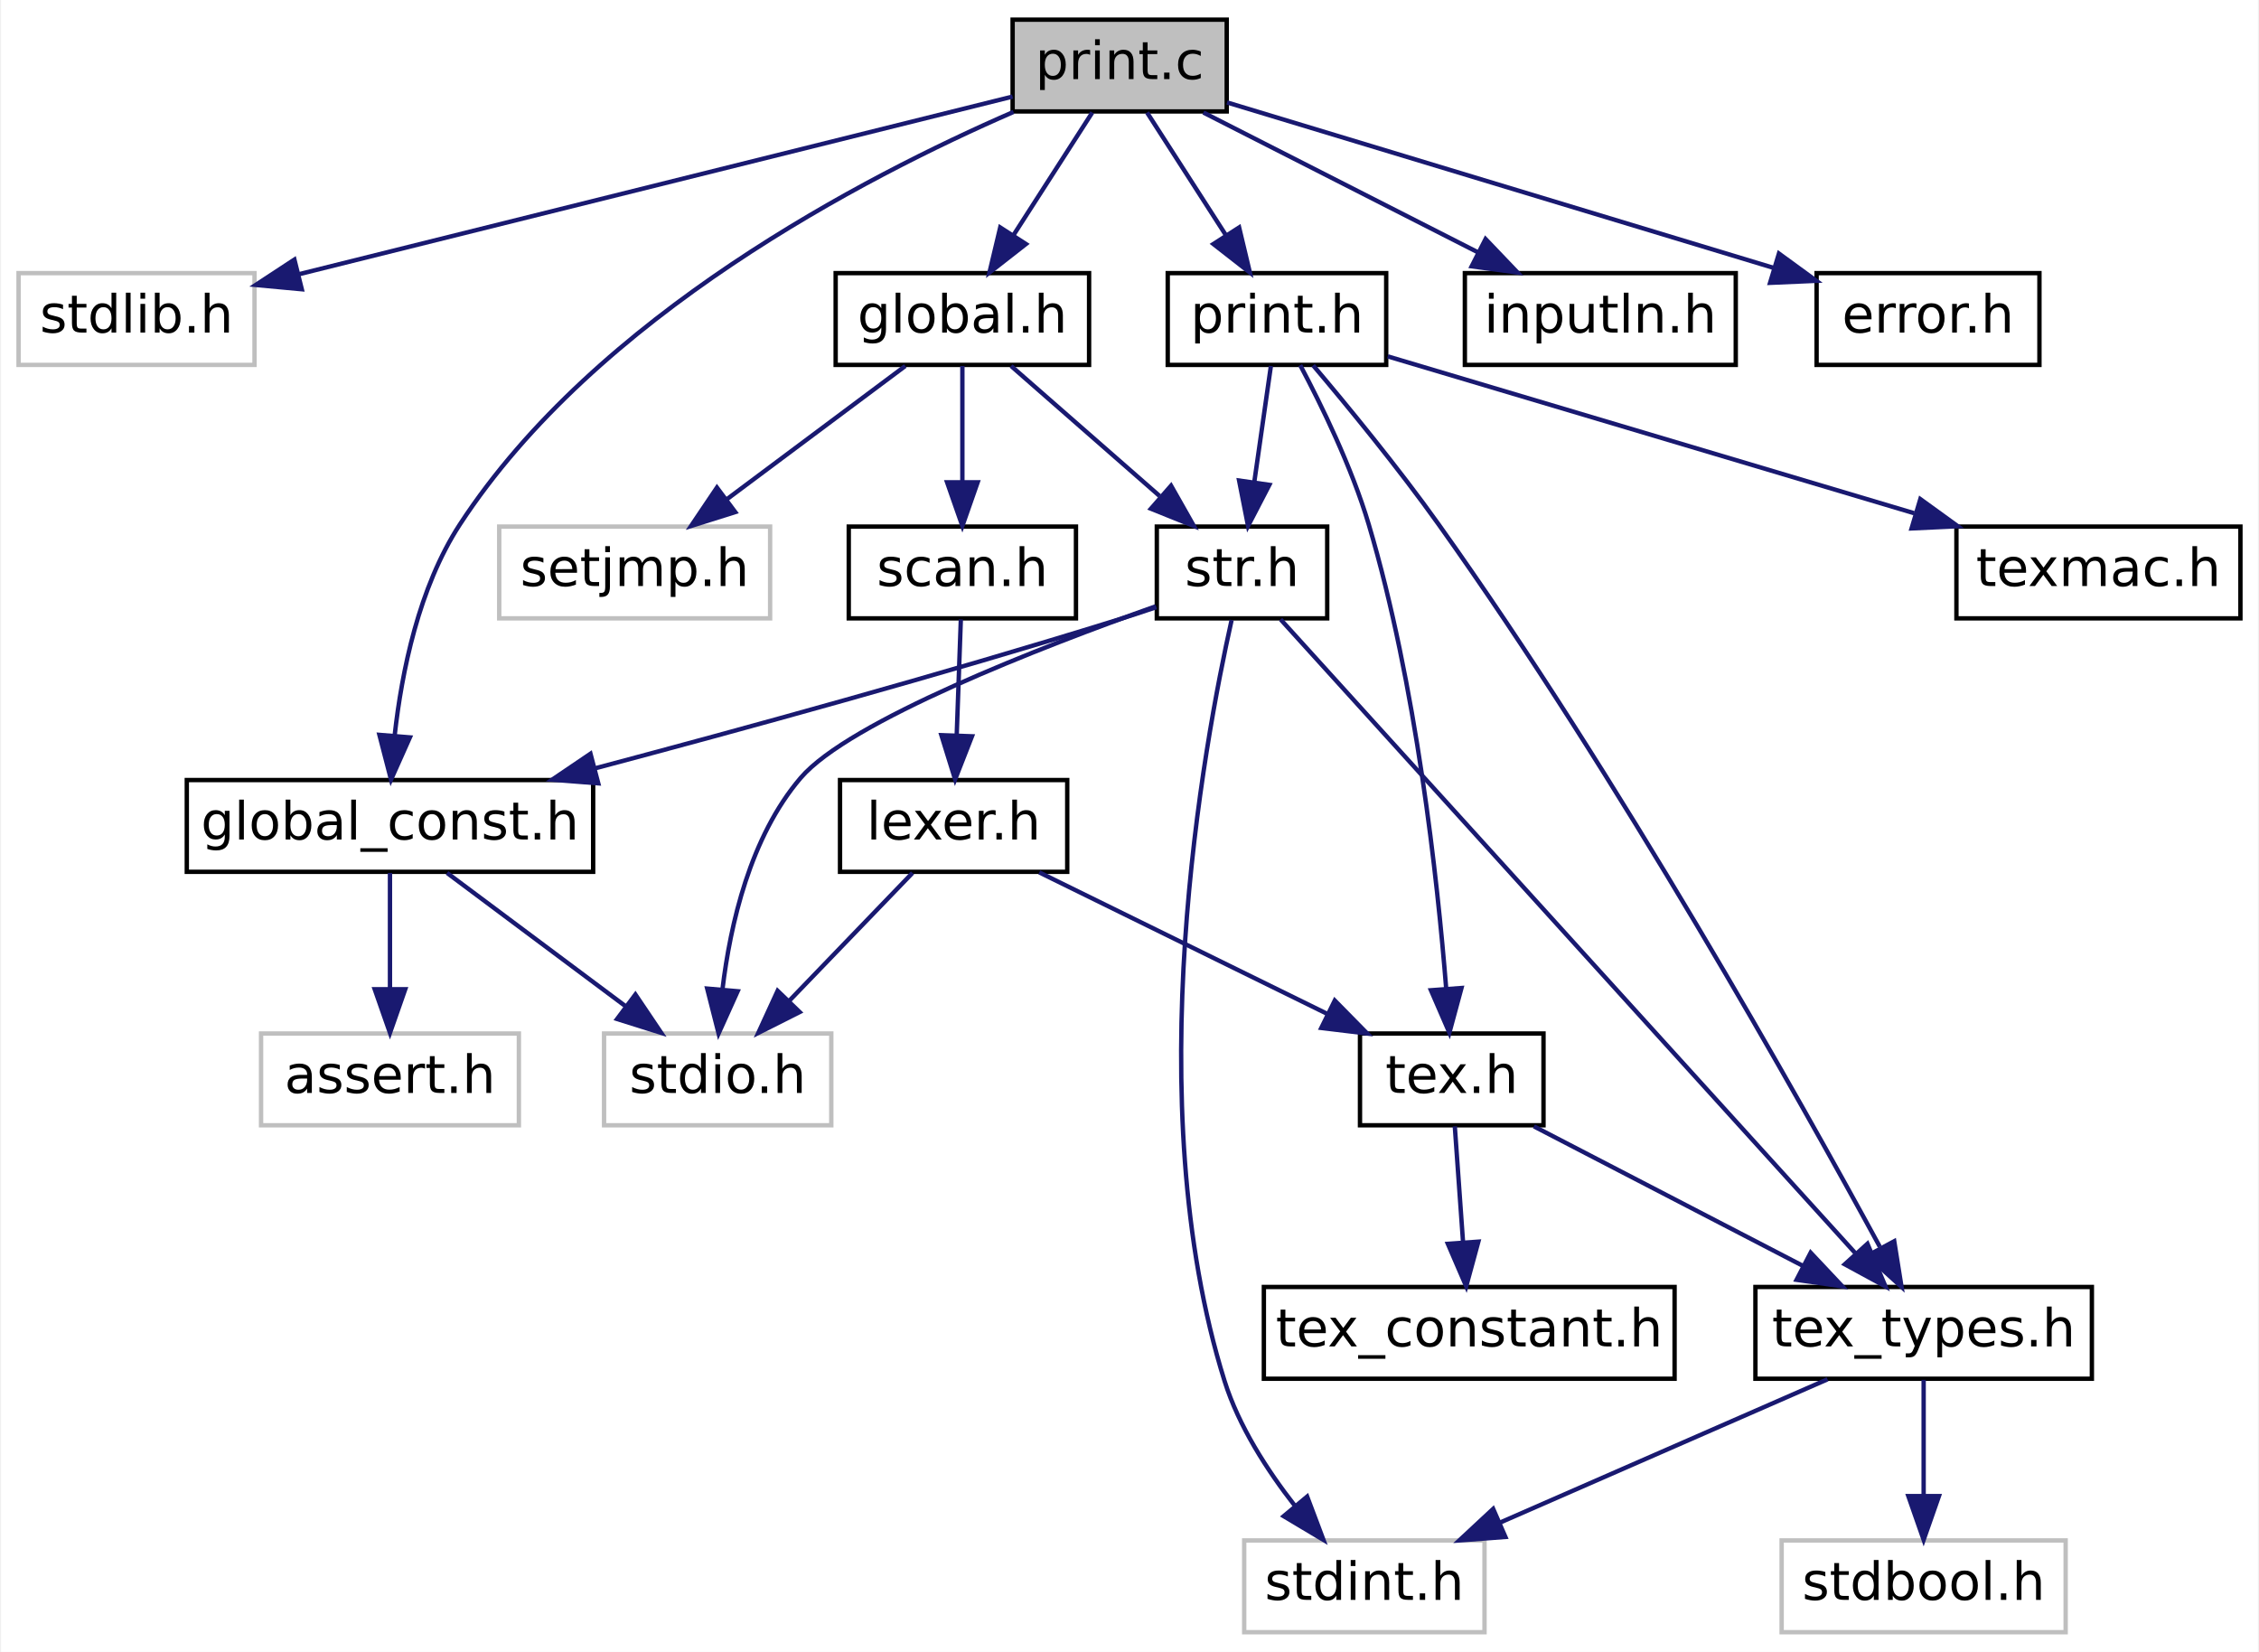
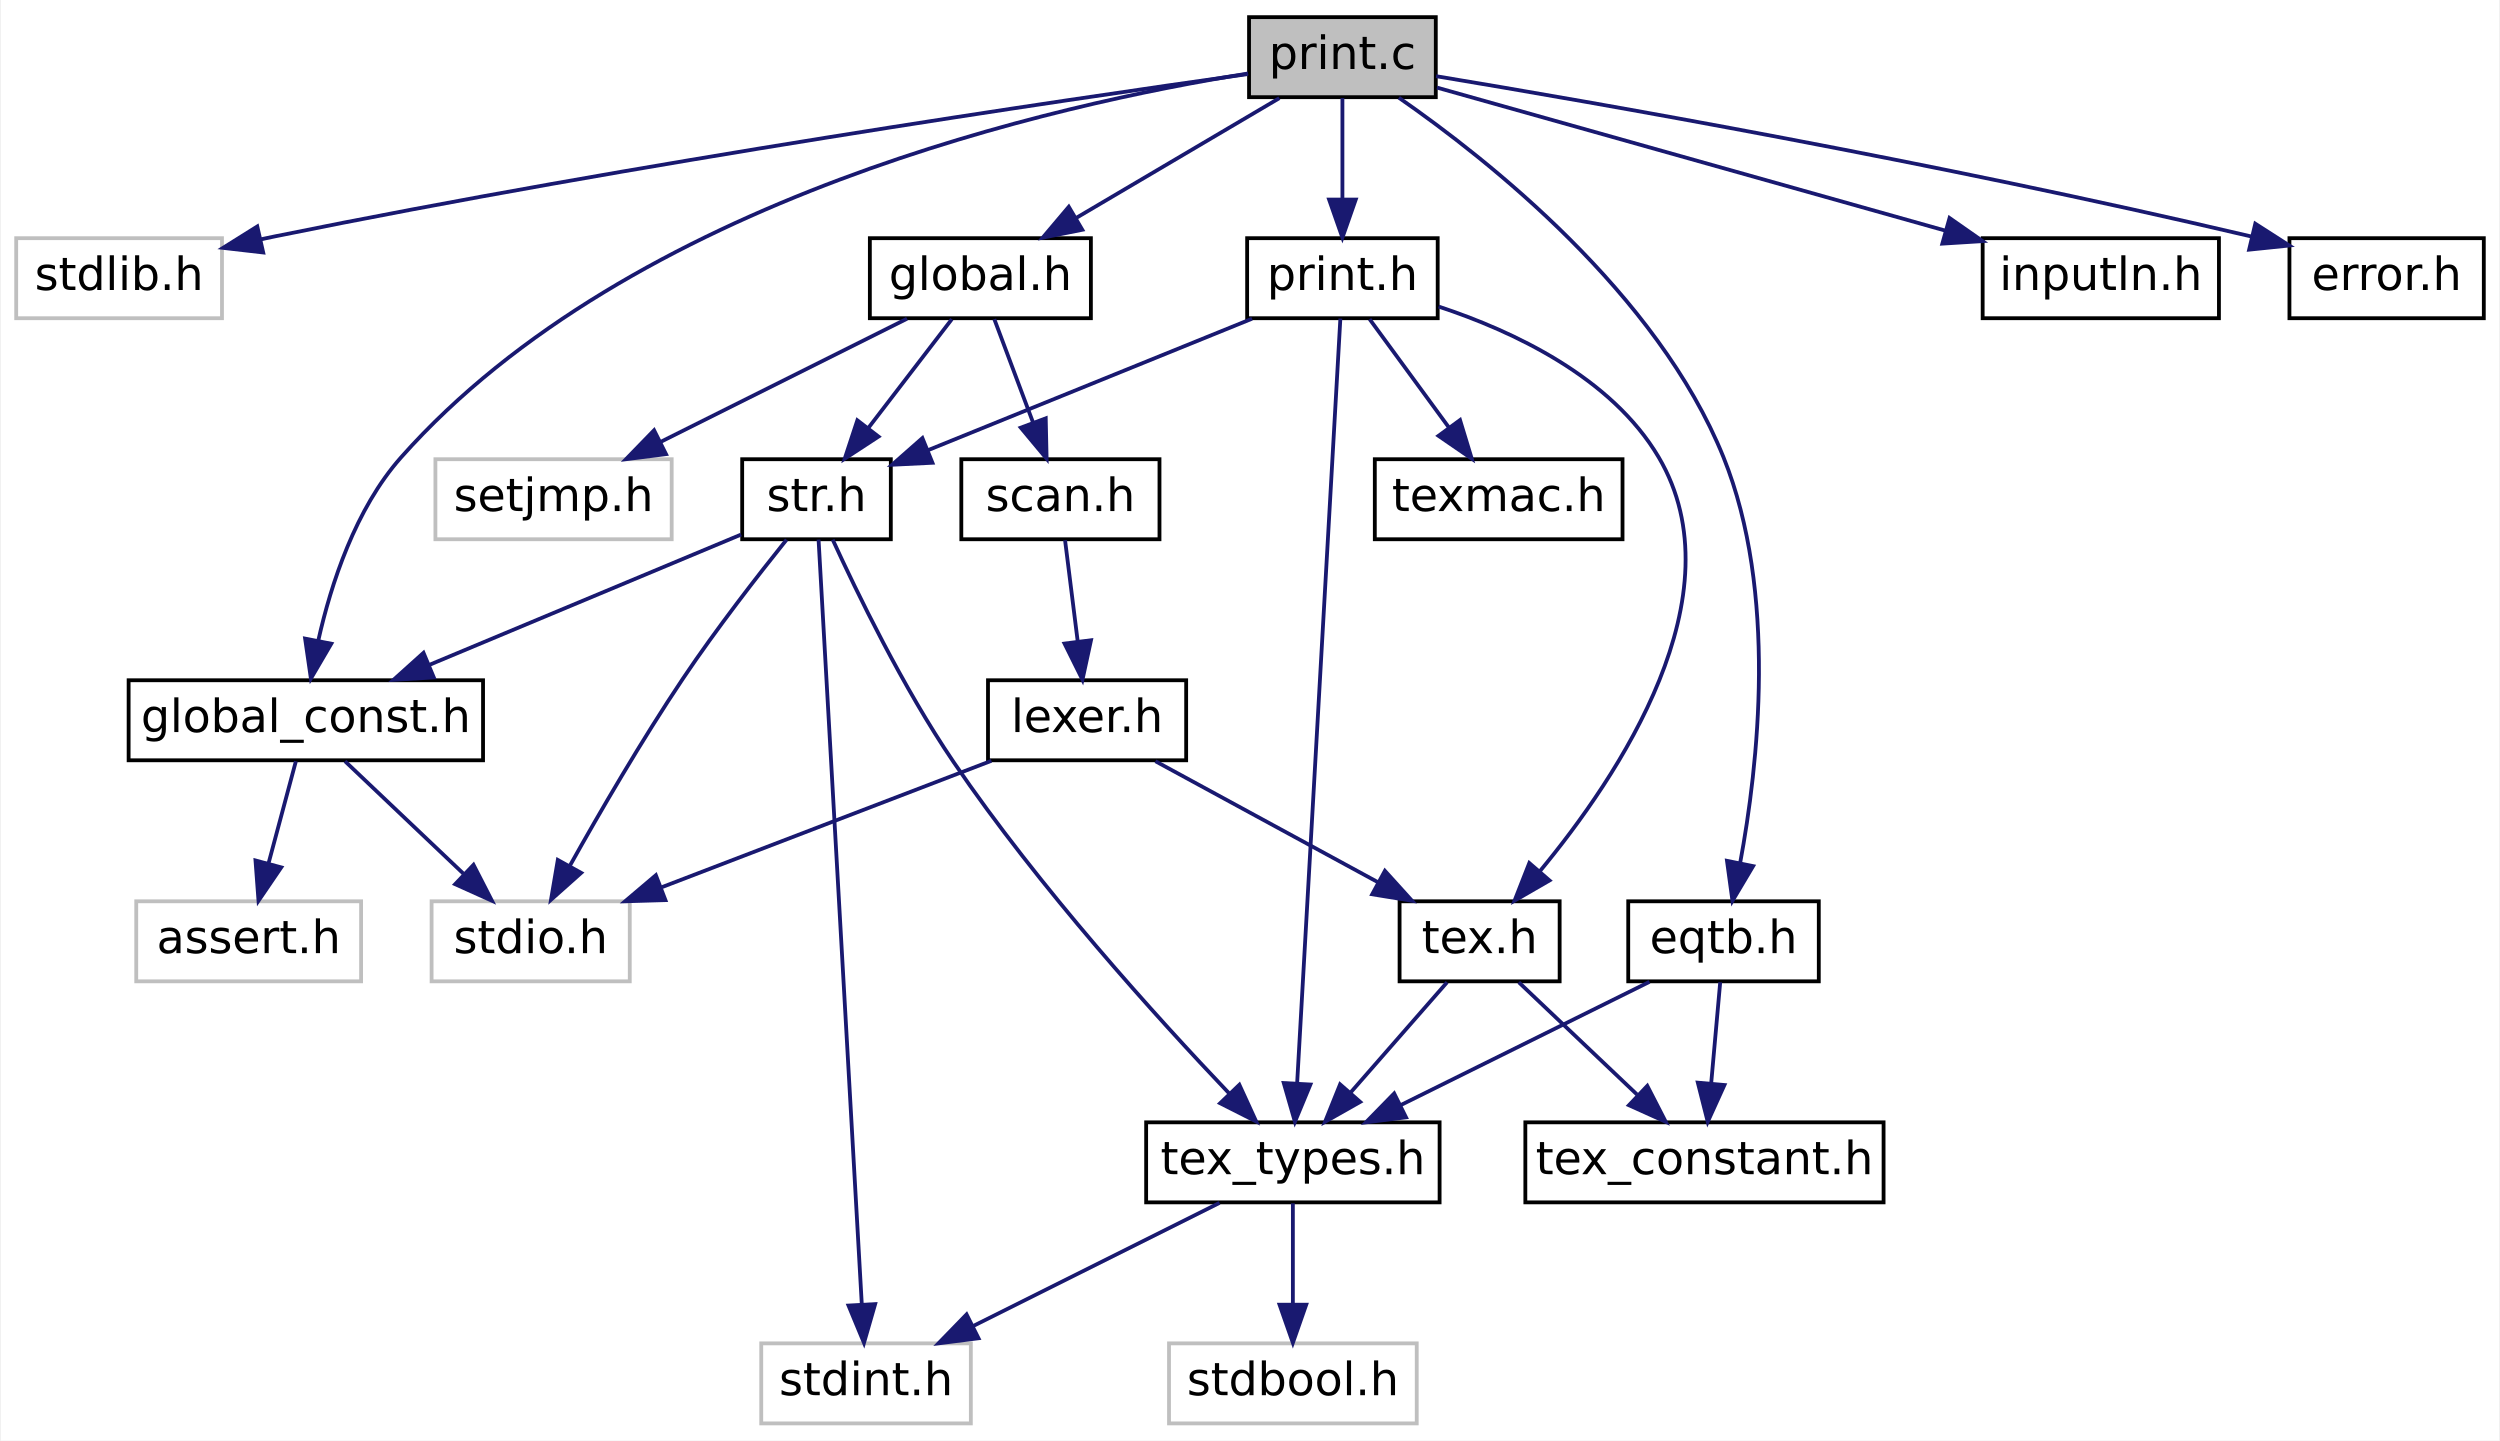
- <svg xmlns="http://www.w3.org/2000/svg" xmlns:xlink="http://www.w3.org/1999/xlink" width="517pt" height="378pt" viewBox="0.00 0.00 516.50 378.00">
+ <svg xmlns="http://www.w3.org/2000/svg" xmlns:xlink="http://www.w3.org/1999/xlink" width="656pt" height="378pt" viewBox="0.00 0.00 655.50 378.00">
  <g id="graph0" class="graph" transform="scale(1 1) rotate(0) translate(4 374)">
-     <polygon fill="white" stroke="transparent" points="-4,4 -4,-374 512.5,-374 512.5,4 -4,4" />
+     <polygon fill="white" stroke="transparent" points="-4,4 -4,-374 651.5,-374 651.5,4 -4,4" />
    <g id="node1" class="node">
      <g id="a_node1">
        <a xlink:title=" ">
-           <polygon fill="#bfbfbf" stroke="black" points="227.5,-348.5 227.5,-369.5 276.5,-369.5 276.5,-348.5 227.5,-348.5" />
-           <text text-anchor="middle" x="252" y="-355.9" font-family="DejaVuSans" font-size="12.00">print.c</text>
+           <polygon fill="#bfbfbf" stroke="black" points="323.5,-348.5 323.5,-369.5 372.5,-369.5 372.5,-348.5 323.5,-348.5" />
+           <text text-anchor="middle" x="348" y="-355.9" font-family="DejaVuSans" font-size="12.00">print.c</text>
        </a>
      </g>
    </g>
    <g id="node2" class="node">
      <g id="a_node2">
        <a xlink:title=" ">
          <polygon fill="white" stroke="#bfbfbf" points="0,-290.5 0,-311.5 54,-311.5 54,-290.5 0,-290.5" />
          <text text-anchor="middle" x="27" y="-297.9" font-family="DejaVuSans" font-size="12.00">stdlib.h</text>
        </a>
      </g>
    </g>
    <g id="edge1" class="edge">
-       <path fill="none" stroke="midnightblue" d="M227.49,-351.9C188.1,-342.1 110.45,-322.77 64.2,-311.26" />
-       <polygon fill="midnightblue" stroke="midnightblue" points="64.82,-307.81 54.27,-308.79 63.13,-314.6 64.82,-307.81" />
+       <path fill="none" stroke="midnightblue" d="M323.16,-354.57C274.16,-347.66 161.65,-331.08 68,-312 66.75,-311.74 65.48,-311.48 64.19,-311.2" />
+       <polygon fill="midnightblue" stroke="midnightblue" points="64.81,-307.75 54.28,-308.96 63.26,-314.58 64.81,-307.75" />
    </g>
    <g id="node3" class="node">
      <g id="a_node3">
        <a xlink:href="global__const_8h.html" target="_top" xlink:title=" ">
-           <polygon fill="white" stroke="black" points="38.5,-174.5 38.5,-195.5 131.5,-195.5 131.5,-174.5 38.5,-174.5" />
-           <text text-anchor="middle" x="85" y="-181.9" font-family="DejaVuSans" font-size="12.00">global_const.h</text>
+           <polygon fill="white" stroke="black" points="29.5,-174.5 29.5,-195.5 122.5,-195.5 122.5,-174.5 29.5,-174.5" />
+           <text text-anchor="middle" x="76" y="-181.9" font-family="DejaVuSans" font-size="12.00">global_const.h</text>
        </a>
      </g>
    </g>
    <g id="edge2" class="edge">
-       <path fill="none" stroke="midnightblue" d="M227.69,-348.38C193.56,-333.55 132.14,-301.72 101,-254 91.59,-239.57 87.69,-220.22 86.09,-205.85" />
-       <polygon fill="midnightblue" stroke="midnightblue" points="89.56,-205.26 85.24,-195.59 82.58,-205.84 89.56,-205.26" />
+       <path fill="none" stroke="midnightblue" d="M323.26,-354.72C273.6,-346.8 161.4,-322.01 101,-254 89.02,-240.51 82.62,-220.79 79.3,-206.06" />
+       <polygon fill="midnightblue" stroke="midnightblue" points="82.68,-205.09 77.33,-195.95 75.81,-206.43 82.68,-205.09" />
    </g>
    <g id="node6" class="node">
      <g id="a_node6">
        <a xlink:href="print_8h.html" target="_top" xlink:title=" ">
-           <polygon fill="white" stroke="black" points="263,-290.5 263,-311.5 313,-311.5 313,-290.5 263,-290.5" />
-           <text text-anchor="middle" x="288" y="-297.9" font-family="DejaVuSans" font-size="12.00">print.h</text>
+           <polygon fill="white" stroke="black" points="323,-290.5 323,-311.5 373,-311.5 373,-290.5 323,-290.5" />
+           <text text-anchor="middle" x="348" y="-297.9" font-family="DejaVuSans" font-size="12.00">print.h</text>
        </a>
      </g>
    </g>
    <g id="edge5" class="edge">
-       <path fill="none" stroke="midnightblue" d="M258.27,-348.25C263.23,-340.54 270.28,-329.56 276.28,-320.23" />
-       <polygon fill="midnightblue" stroke="midnightblue" points="279.34,-321.95 281.8,-311.64 273.45,-318.16 279.34,-321.95" />
+       <path fill="none" stroke="midnightblue" d="M348,-348.25C348,-340.94 348,-330.69 348,-321.7" />
+       <polygon fill="midnightblue" stroke="midnightblue" points="351.5,-321.64 348,-311.64 344.5,-321.64 351.5,-321.64" />
    </g>
    <g id="node14" class="node">
      <g id="a_node14">
        <a xlink:href="global_8h.html" target="_top" xlink:title=" ">
-           <polygon fill="white" stroke="black" points="187,-290.5 187,-311.5 245,-311.5 245,-290.5 187,-290.5" />
-           <text text-anchor="middle" x="216" y="-297.9" font-family="DejaVuSans" font-size="12.00">global.h</text>
+           <polygon fill="white" stroke="black" points="224,-290.5 224,-311.5 282,-311.5 282,-290.5 224,-290.5" />
+           <text text-anchor="middle" x="253" y="-297.9" font-family="DejaVuSans" font-size="12.00">global.h</text>
        </a>
      </g>
    </g>
    <g id="edge18" class="edge">
-       <path fill="none" stroke="midnightblue" d="M245.73,-348.25C240.77,-340.54 233.72,-329.56 227.72,-320.23" />
-       <polygon fill="midnightblue" stroke="midnightblue" points="230.55,-318.16 222.2,-311.64 224.66,-321.95 230.55,-318.16" />
+       <path fill="none" stroke="midnightblue" d="M331.45,-348.25C316.74,-339.57 295.01,-326.76 278.15,-316.82" />
+       <polygon fill="midnightblue" stroke="midnightblue" points="279.75,-313.71 269.36,-311.64 276.2,-319.74 279.75,-313.71" />
    </g>
    <g id="node18" class="node">
      <g id="a_node18">
        <a xlink:href="inputln_8h.html" target="_top" xlink:title=" ">
-           <polygon fill="white" stroke="black" points="331,-290.5 331,-311.5 393,-311.5 393,-290.5 331,-290.5" />
-           <text text-anchor="middle" x="362" y="-297.9" font-family="DejaVuSans" font-size="12.00">inputln.h</text>
+           <polygon fill="white" stroke="black" points="516,-290.5 516,-311.5 578,-311.5 578,-290.5 516,-290.5" />
+           <text text-anchor="middle" x="547" y="-297.9" font-family="DejaVuSans" font-size="12.00">inputln.h</text>
        </a>
      </g>
    </g>
    <g id="edge25" class="edge">
-       <path fill="none" stroke="midnightblue" d="M271.16,-348.25C288.51,-339.41 314.29,-326.29 333.96,-316.28" />
-       <polygon fill="midnightblue" stroke="midnightblue" points="335.74,-319.3 343.06,-311.64 332.56,-313.06 335.74,-319.3" />
+       <path fill="none" stroke="midnightblue" d="M372.8,-351.02C406.23,-341.61 466.16,-324.75 506.25,-313.47" />
+       <polygon fill="midnightblue" stroke="midnightblue" points="507.31,-316.8 515.99,-310.73 505.42,-310.07 507.31,-316.8" />
    </g>
    <g id="node19" class="node">
      <g id="a_node19">
        <a xlink:href="error_8h.html" target="_top" xlink:title=" ">
-           <polygon fill="white" stroke="black" points="411.5,-290.5 411.5,-311.5 462.5,-311.5 462.5,-290.5 411.5,-290.5" />
-           <text text-anchor="middle" x="437" y="-297.9" font-family="DejaVuSans" font-size="12.00">error.h</text>
+           <polygon fill="white" stroke="black" points="596.5,-290.5 596.5,-311.5 647.5,-311.5 647.5,-290.5 596.5,-290.5" />
+           <text text-anchor="middle" x="622" y="-297.9" font-family="DejaVuSans" font-size="12.00">error.h</text>
        </a>
      </g>
    </g>
    <g id="edge26" class="edge">
-       <path fill="none" stroke="midnightblue" d="M276.57,-350.56C308.64,-340.85 365,-323.79 401.66,-312.7" />
-       <polygon fill="midnightblue" stroke="midnightblue" points="402.88,-315.98 411.44,-309.74 400.85,-309.28 402.88,-315.98" />
+       <path fill="none" stroke="midnightblue" d="M372.58,-354.01C414.41,-347.05 502.29,-331.76 586.47,-311.95" />
+       <polygon fill="midnightblue" stroke="midnightblue" points="587.54,-315.3 596.45,-309.58 585.92,-308.49 587.54,-315.3" />
+     </g>
+     <g id="node20" class="node">
+       <g id="a_node20">
+         <a xlink:href="eqtb_8h.html" target="_top" xlink:title=" ">
+           <polygon fill="white" stroke="black" points="423,-116.5 423,-137.5 473,-137.5 473,-116.5 423,-116.5" />
+           <text text-anchor="middle" x="448" y="-123.9" font-family="DejaVuSans" font-size="12.00">eqtb.h</text>
+         </a>
+       </g>
+     </g>
+     <g id="edge27" class="edge">
+       <path fill="none" stroke="midnightblue" d="M362.81,-348.36C386.17,-332.15 430.69,-296.98 448,-254 462.24,-218.65 457.1,-173.06 452.36,-147.54" />
+       <polygon fill="midnightblue" stroke="midnightblue" points="455.77,-146.73 450.35,-137.62 448.91,-148.12 455.77,-146.73" />
    </g>
    <g id="node4" class="node">
      <g id="a_node4">
        <a xlink:title=" ">
-           <polygon fill="white" stroke="#bfbfbf" points="55.5,-116.5 55.5,-137.5 114.5,-137.5 114.5,-116.5 55.5,-116.5" />
-           <text text-anchor="middle" x="85" y="-123.9" font-family="DejaVuSans" font-size="12.00">assert.h</text>
+           <polygon fill="white" stroke="#bfbfbf" points="31.5,-116.5 31.5,-137.5 90.5,-137.5 90.5,-116.5 31.5,-116.5" />
+           <text text-anchor="middle" x="61" y="-123.9" font-family="DejaVuSans" font-size="12.00">assert.h</text>
        </a>
      </g>
    </g>
    <g id="edge3" class="edge">
-       <path fill="none" stroke="midnightblue" d="M85,-174.25C85,-166.94 85,-156.69 85,-147.7" />
-       <polygon fill="midnightblue" stroke="midnightblue" points="88.5,-147.64 85,-137.64 81.5,-147.64 88.5,-147.64" />
+       <path fill="none" stroke="midnightblue" d="M73.39,-174.25C71.41,-166.86 68.63,-156.47 66.2,-147.41" />
+       <polygon fill="midnightblue" stroke="midnightblue" points="69.55,-146.4 63.58,-137.64 62.79,-148.21 69.55,-146.4" />
    </g>
    <g id="node5" class="node">
      <g id="a_node5">
        <a xlink:title=" ">
-           <polygon fill="white" stroke="#bfbfbf" points="134,-116.5 134,-137.5 186,-137.5 186,-116.5 134,-116.5" />
-           <text text-anchor="middle" x="160" y="-123.9" font-family="DejaVuSans" font-size="12.00">stdio.h</text>
+           <polygon fill="white" stroke="#bfbfbf" points="109,-116.5 109,-137.5 161,-137.5 161,-116.5 109,-116.5" />
+           <text text-anchor="middle" x="135" y="-123.9" font-family="DejaVuSans" font-size="12.00">stdio.h</text>
        </a>
      </g>
    </g>
    <g id="edge4" class="edge">
-       <path fill="none" stroke="midnightblue" d="M98.06,-174.25C109.36,-165.81 125.88,-153.47 139.03,-143.66" />
-       <polygon fill="midnightblue" stroke="midnightblue" points="141.17,-146.43 147.09,-137.64 136.98,-140.82 141.17,-146.43" />
+       <path fill="none" stroke="midnightblue" d="M86.28,-174.25C94.82,-166.14 107.18,-154.41 117.31,-144.79" />
+       <polygon fill="midnightblue" stroke="midnightblue" points="120,-147.07 124.84,-137.64 115.18,-141.99 120,-147.07" />
    </g>
    <g id="node7" class="node">
      <g id="a_node7">
        <a xlink:href="tex__types_8h.html" target="_top" xlink:title=" ">
-           <polygon fill="white" stroke="black" points="397.5,-58.5 397.5,-79.5 474.5,-79.5 474.5,-58.5 397.5,-58.5" />
-           <text text-anchor="middle" x="436" y="-65.9" font-family="DejaVuSans" font-size="12.00">tex_types.h</text>
+           <polygon fill="white" stroke="black" points="296.5,-58.5 296.5,-79.5 373.5,-79.5 373.5,-58.5 296.5,-58.5" />
+           <text text-anchor="middle" x="335" y="-65.9" font-family="DejaVuSans" font-size="12.00">tex_types.h</text>
        </a>
      </g>
    </g>
    <g id="edge6" class="edge">
-       <path fill="none" stroke="midnightblue" d="M296.28,-290.39C304.01,-281.25 315.72,-267.02 325,-254 366.23,-196.2 407.5,-122.65 425.97,-88.71" />
-       <polygon fill="midnightblue" stroke="midnightblue" points="429.27,-89.97 430.94,-79.51 423.11,-86.64 429.27,-89.97" />
+       <path fill="none" stroke="midnightblue" d="M347.46,-290.41C345.5,-255.85 338.8,-137.24 336.12,-89.82" />
+       <polygon fill="midnightblue" stroke="midnightblue" points="339.6,-89.42 335.54,-79.63 332.61,-89.81 339.6,-89.42" />
    </g>
    <g id="node10" class="node">
      <g id="a_node10">
        <a xlink:href="tex_8h.html" target="_top" xlink:title=" ">
-           <polygon fill="white" stroke="black" points="307,-116.5 307,-137.5 349,-137.5 349,-116.5 307,-116.5" />
-           <text text-anchor="middle" x="328" y="-123.9" font-family="DejaVuSans" font-size="12.00">tex.h</text>
+           <polygon fill="white" stroke="black" points="363,-116.5 363,-137.5 405,-137.5 405,-116.5 363,-116.5" />
+           <text text-anchor="middle" x="384" y="-123.9" font-family="DejaVuSans" font-size="12.00">tex.h</text>
        </a>
      </g>
    </g>
    <g id="edge9" class="edge">
-       <path fill="none" stroke="midnightblue" d="M293.32,-290.44C298.15,-281.34 305.1,-267.13 309,-254 319.88,-217.41 324.72,-172.89 326.73,-147.76" />
-       <polygon fill="midnightblue" stroke="midnightblue" points="330.23,-147.91 327.46,-137.68 323.24,-147.4 330.23,-147.91" />
+       <path fill="none" stroke="midnightblue" d="M373.24,-293.56C392.82,-287.1 418.62,-275.01 431,-254 452.29,-217.85 420.54,-170.37 399.72,-145.28" />
+       <polygon fill="midnightblue" stroke="midnightblue" points="402.34,-142.97 393.17,-137.67 397.04,-147.54 402.34,-142.97" />
    </g>
    <g id="node12" class="node">
      <g id="a_node12">
        <a xlink:href="texmac_8h.html" target="_top" xlink:title=" ">
-           <polygon fill="white" stroke="black" points="443.5,-232.5 443.5,-253.5 508.5,-253.5 508.5,-232.5 443.5,-232.5" />
-           <text text-anchor="middle" x="476" y="-239.9" font-family="DejaVuSans" font-size="12.00">texmac.h</text>
+           <polygon fill="white" stroke="black" points="356.5,-232.5 356.5,-253.5 421.5,-253.5 421.5,-232.5 356.5,-232.5" />
+           <text text-anchor="middle" x="389" y="-239.9" font-family="DejaVuSans" font-size="12.00">texmac.h</text>
        </a>
      </g>
    </g>
    <g id="edge12" class="edge">
-       <path fill="none" stroke="midnightblue" d="M313.35,-292.45C344.23,-283.25 396.82,-267.58 433.83,-256.56" />
-       <polygon fill="midnightblue" stroke="midnightblue" points="435.24,-259.79 443.82,-253.58 433.24,-253.08 435.24,-259.79" />
+       <path fill="none" stroke="midnightblue" d="M355.14,-290.25C360.84,-282.46 368.99,-271.33 375.86,-261.94" />
+       <polygon fill="midnightblue" stroke="midnightblue" points="378.86,-263.78 381.94,-253.64 373.21,-259.64 378.86,-263.78" />
    </g>
    <g id="node13" class="node">
      <g id="a_node13">
        <a xlink:href="str_8h.html" target="_top" xlink:title=" ">
-           <polygon fill="white" stroke="black" points="260.5,-232.5 260.5,-253.5 299.5,-253.5 299.5,-232.5 260.5,-232.5" />
-           <text text-anchor="middle" x="280" y="-239.9" font-family="DejaVuSans" font-size="12.00">str.h</text>
+           <polygon fill="white" stroke="black" points="190.5,-232.5 190.5,-253.5 229.5,-253.5 229.5,-232.5 190.5,-232.5" />
+           <text text-anchor="middle" x="210" y="-239.9" font-family="DejaVuSans" font-size="12.00">str.h</text>
        </a>
      </g>
    </g>
    <g id="edge13" class="edge">
-       <path fill="none" stroke="midnightblue" d="M286.61,-290.25C285.56,-282.94 284.1,-272.69 282.81,-263.7" />
-       <polygon fill="midnightblue" stroke="midnightblue" points="286.26,-263.05 281.38,-253.64 279.33,-264.04 286.26,-263.05" />
+       <path fill="none" stroke="midnightblue" d="M324.28,-290.37C300.74,-280.82 264.61,-266.16 239.3,-255.89" />
+       <polygon fill="midnightblue" stroke="midnightblue" points="240.42,-252.57 229.84,-252.05 237.79,-259.05 240.42,-252.57" />
    </g>
    <g id="node8" class="node">
      <g id="a_node8">
        <a xlink:title=" ">
-           <polygon fill="white" stroke="#bfbfbf" points="403.5,-0.5 403.5,-21.5 468.5,-21.5 468.5,-0.5 403.5,-0.5" />
-           <text text-anchor="middle" x="436" y="-7.9" font-family="DejaVuSans" font-size="12.00">stdbool.h</text>
+           <polygon fill="white" stroke="#bfbfbf" points="302.5,-0.5 302.5,-21.5 367.5,-21.5 367.5,-0.5 302.5,-0.5" />
+           <text text-anchor="middle" x="335" y="-7.9" font-family="DejaVuSans" font-size="12.00">stdbool.h</text>
        </a>
      </g>
    </g>
    <g id="edge7" class="edge">
-       <path fill="none" stroke="midnightblue" d="M436,-58.25C436,-50.94 436,-40.69 436,-31.7" />
-       <polygon fill="midnightblue" stroke="midnightblue" points="439.5,-31.64 436,-21.64 432.5,-31.64 439.5,-31.64" />
+       <path fill="none" stroke="midnightblue" d="M335,-58.25C335,-50.94 335,-40.69 335,-31.7" />
+       <polygon fill="midnightblue" stroke="midnightblue" points="338.5,-31.64 335,-21.64 331.5,-31.64 338.5,-31.64" />
    </g>
    <g id="node9" class="node">
      <g id="a_node9">
        <a xlink:title=" ">
-           <polygon fill="white" stroke="#bfbfbf" points="280.5,-0.5 280.5,-21.5 335.5,-21.5 335.5,-0.5 280.5,-0.5" />
-           <text text-anchor="middle" x="308" y="-7.9" font-family="DejaVuSans" font-size="12.00">stdint.h</text>
+           <polygon fill="white" stroke="#bfbfbf" points="195.5,-0.5 195.5,-21.5 250.5,-21.5 250.5,-0.5 195.5,-0.5" />
+           <text text-anchor="middle" x="223" y="-7.9" font-family="DejaVuSans" font-size="12.00">stdint.h</text>
        </a>
      </g>
    </g>
    <g id="edge8" class="edge">
-       <path fill="none" stroke="midnightblue" d="M414,-58.37C393.36,-49.34 362.28,-35.75 339.11,-25.61" />
-       <polygon fill="midnightblue" stroke="midnightblue" points="340.28,-22.3 329.72,-21.5 337.48,-28.72 340.28,-22.3" />
+       <path fill="none" stroke="midnightblue" d="M315.75,-58.37C297.93,-49.46 271.23,-36.11 251.04,-26.02" />
+       <polygon fill="midnightblue" stroke="midnightblue" points="252.51,-22.84 242,-21.5 249.38,-29.1 252.51,-22.84" />
    </g>
    <g id="edge10" class="edge">
-       <path fill="none" stroke="midnightblue" d="M346.81,-116.25C363.85,-107.41 389.16,-94.29 408.47,-84.28" />
-       <polygon fill="midnightblue" stroke="midnightblue" points="410.14,-87.35 417.4,-79.64 406.91,-81.14 410.14,-87.35" />
+       <path fill="none" stroke="midnightblue" d="M375.46,-116.25C368.51,-108.3 358.51,-96.87 350.19,-87.37" />
+       <polygon fill="midnightblue" stroke="midnightblue" points="352.66,-84.86 343.44,-79.64 347.39,-89.47 352.66,-84.86" />
    </g>
    <g id="node11" class="node">
      <g id="a_node11">
        <a xlink:href="tex__constant_8h.html" target="_top" xlink:title=" ">
-           <polygon fill="white" stroke="black" points="285,-58.5 285,-79.5 379,-79.5 379,-58.5 285,-58.5" />
-           <text text-anchor="middle" x="332" y="-65.9" font-family="DejaVuSans" font-size="12.00">tex_constant.h</text>
+           <polygon fill="white" stroke="black" points="396,-58.5 396,-79.5 490,-79.5 490,-58.5 396,-58.5" />
+           <text text-anchor="middle" x="443" y="-65.9" font-family="DejaVuSans" font-size="12.00">tex_constant.h</text>
        </a>
      </g>
    </g>
    <g id="edge11" class="edge">
-       <path fill="none" stroke="midnightblue" d="M328.7,-116.25C329.22,-108.94 329.95,-98.69 330.59,-89.7" />
-       <polygon fill="midnightblue" stroke="midnightblue" points="334.09,-89.87 331.31,-79.64 327.11,-89.37 334.09,-89.87" />
+       <path fill="none" stroke="midnightblue" d="M394.28,-116.25C402.82,-108.14 415.18,-96.41 425.31,-86.79" />
+       <polygon fill="midnightblue" stroke="midnightblue" points="428,-89.07 432.84,-79.64 423.18,-83.99 428,-89.07" />
    </g>
    <g id="edge16" class="edge">
-       <path fill="none" stroke="midnightblue" d="M260.4,-235.06C257.27,-234 254.05,-232.95 251,-232 211.14,-219.62 165.41,-207.07 132.05,-198.21" />
-       <polygon fill="midnightblue" stroke="midnightblue" points="132.67,-194.75 122.11,-195.58 130.89,-201.52 132.67,-194.75" />
+       <path fill="none" stroke="midnightblue" d="M190.23,-233.74C168.67,-224.73 133.83,-210.17 108.29,-199.49" />
+       <polygon fill="midnightblue" stroke="midnightblue" points="109.58,-196.24 99,-195.61 106.88,-202.7 109.58,-196.24" />
    </g>
    <g id="edge14" class="edge">
-       <path fill="none" stroke="midnightblue" d="M260.25,-235.26C234.13,-225.99 190.09,-208.95 179,-196 167.44,-182.49 162.88,-162.47 161.1,-147.64" />
-       <polygon fill="midnightblue" stroke="midnightblue" points="164.57,-147.17 160.21,-137.51 157.6,-147.78 164.57,-147.17" />
+       <path fill="none" stroke="midnightblue" d="M202.14,-232.38C194.81,-223.24 183.72,-209 175,-196 164.19,-179.89 153.1,-160.8 145.35,-146.95" />
+       <polygon fill="midnightblue" stroke="midnightblue" points="148.25,-144.96 140.34,-137.91 142.12,-148.35 148.25,-144.96" />
    </g>
    <g id="edge17" class="edge">
-       <path fill="none" stroke="midnightblue" d="M288.83,-232.26C314.25,-204.23 387.83,-123.11 420.29,-87.32" />
-       <polygon fill="midnightblue" stroke="midnightblue" points="423.14,-89.39 427.26,-79.63 417.95,-84.69 423.14,-89.39" />
+       <path fill="none" stroke="midnightblue" d="M214.26,-232.38C220.45,-218.86 232.63,-193.66 246,-174 268.32,-141.19 299.39,-106.93 318.3,-87.07" />
+       <polygon fill="midnightblue" stroke="midnightblue" points="320.96,-89.36 325.37,-79.73 315.91,-84.51 320.96,-89.36" />
    </g>
    <g id="edge15" class="edge">
-       <path fill="none" stroke="midnightblue" d="M277.62,-232.11C271.33,-204.04 256.02,-121.72 276,-58 279.25,-47.64 285.75,-37.57 292.05,-29.5" />
-       <polygon fill="midnightblue" stroke="midnightblue" points="294.91,-31.54 298.64,-21.62 289.54,-27.05 294.91,-31.54" />
+       <path fill="none" stroke="midnightblue" d="M210.54,-232.41C212.5,-197.85 219.2,-79.24 221.88,-31.82" />
+       <polygon fill="midnightblue" stroke="midnightblue" points="225.39,-31.81 222.46,-21.63 218.4,-31.42 225.39,-31.81" />
    </g>
    <g id="edge20" class="edge">
-       <path fill="none" stroke="midnightblue" d="M227.15,-290.25C236.51,-282.05 250.09,-270.17 261.13,-260.51" />
-       <polygon fill="midnightblue" stroke="midnightblue" points="263.76,-262.86 268.98,-253.64 259.15,-257.59 263.76,-262.86" />
+       <path fill="none" stroke="midnightblue" d="M245.51,-290.25C239.47,-282.38 230.81,-271.1 223.56,-261.65" />
+       <polygon fill="midnightblue" stroke="midnightblue" points="226.27,-259.44 217.4,-253.64 220.72,-263.71 226.27,-259.44" />
    </g>
    <g id="node15" class="node">
      <g id="a_node15">
        <a xlink:title=" ">
          <polygon fill="white" stroke="#bfbfbf" points="110,-232.5 110,-253.5 172,-253.5 172,-232.5 110,-232.5" />
          <text text-anchor="middle" x="141" y="-239.9" font-family="DejaVuSans" font-size="12.00">setjmp.h</text>
        </a>
      </g>
    </g>
    <g id="edge19" class="edge">
-       <path fill="none" stroke="midnightblue" d="M202.94,-290.25C191.64,-281.81 175.12,-269.47 161.97,-259.66" />
-       <polygon fill="midnightblue" stroke="midnightblue" points="164.02,-256.82 153.91,-253.64 159.83,-262.43 164.02,-256.82" />
+       <path fill="none" stroke="midnightblue" d="M233.75,-290.37C215.93,-281.46 189.23,-268.11 169.04,-258.02" />
+       <polygon fill="midnightblue" stroke="midnightblue" points="170.51,-254.84 160,-253.5 167.38,-261.1 170.51,-254.84" />
    </g>
    <g id="node16" class="node">
      <g id="a_node16">
        <a xlink:href="scan_8h.html" target="_top" xlink:title=" ">
-           <polygon fill="white" stroke="black" points="190,-232.5 190,-253.5 242,-253.5 242,-232.5 190,-232.5" />
-           <text text-anchor="middle" x="216" y="-239.9" font-family="DejaVuSans" font-size="12.00">scan.h</text>
+           <polygon fill="white" stroke="black" points="248,-232.5 248,-253.5 300,-253.5 300,-232.5 248,-232.5" />
+           <text text-anchor="middle" x="274" y="-239.9" font-family="DejaVuSans" font-size="12.00">scan.h</text>
        </a>
      </g>
    </g>
    <g id="edge21" class="edge">
-       <path fill="none" stroke="midnightblue" d="M216,-290.25C216,-282.94 216,-272.69 216,-263.7" />
-       <polygon fill="midnightblue" stroke="midnightblue" points="219.5,-263.64 216,-253.64 212.5,-263.64 219.5,-263.64" />
+       <path fill="none" stroke="midnightblue" d="M256.66,-290.25C259.46,-282.78 263.41,-272.24 266.83,-263.11" />
+       <polygon fill="midnightblue" stroke="midnightblue" points="270.15,-264.23 270.38,-253.64 263.6,-261.78 270.15,-264.23" />
    </g>
    <g id="node17" class="node">
      <g id="a_node17">
        <a xlink:href="lexer_8h.html" target="_top" xlink:title=" ">
-           <polygon fill="white" stroke="black" points="188,-174.5 188,-195.5 240,-195.5 240,-174.5 188,-174.5" />
-           <text text-anchor="middle" x="214" y="-181.9" font-family="DejaVuSans" font-size="12.00">lexer.h</text>
+           <polygon fill="white" stroke="black" points="255,-174.5 255,-195.5 307,-195.5 307,-174.5 255,-174.5" />
+           <text text-anchor="middle" x="281" y="-181.9" font-family="DejaVuSans" font-size="12.00">lexer.h</text>
        </a>
      </g>
    </g>
    <g id="edge22" class="edge">
-       <path fill="none" stroke="midnightblue" d="M215.65,-232.25C215.39,-224.94 215.02,-214.69 214.7,-205.7" />
-       <polygon fill="midnightblue" stroke="midnightblue" points="218.2,-205.51 214.34,-195.64 211.2,-205.76 218.2,-205.51" />
+       <path fill="none" stroke="midnightblue" d="M275.22,-232.25C276.13,-224.94 277.41,-214.69 278.54,-205.7" />
+       <polygon fill="midnightblue" stroke="midnightblue" points="282.03,-206 279.79,-195.64 275.08,-205.13 282.03,-206" />
    </g>
    <g id="edge23" class="edge">
-       <path fill="none" stroke="midnightblue" d="M204.59,-174.25C196.85,-166.22 185.69,-154.64 176.47,-145.08" />
-       <polygon fill="midnightblue" stroke="midnightblue" points="178.76,-142.41 169.3,-137.64 173.72,-147.27 178.76,-142.41" />
+       <path fill="none" stroke="midnightblue" d="M255.9,-174.37C232.04,-165.22 195.97,-151.38 169.43,-141.21" />
+       <polygon fill="midnightblue" stroke="midnightblue" points="170.36,-137.81 159.77,-137.5 167.85,-144.35 170.36,-137.81" />
    </g>
    <g id="edge24" class="edge">
-       <path fill="none" stroke="midnightblue" d="M233.6,-174.37C251.73,-165.46 278.91,-152.11 299.46,-142.02" />
-       <polygon fill="midnightblue" stroke="midnightblue" points="301.23,-145.05 308.66,-137.5 298.14,-138.77 301.23,-145.05" />
+       <path fill="none" stroke="midnightblue" d="M298.94,-174.25C315.04,-165.49 338.89,-152.53 357.24,-142.55" />
+       <polygon fill="midnightblue" stroke="midnightblue" points="359.15,-145.49 366.26,-137.64 355.81,-139.34 359.15,-145.49" />
+     </g>
+     <g id="edge28" class="edge">
+       <path fill="none" stroke="midnightblue" d="M428.57,-116.37C410.6,-107.46 383.66,-94.11 363.29,-84.02" />
+       <polygon fill="midnightblue" stroke="midnightblue" points="364.69,-80.81 354.17,-79.5 361.58,-87.08 364.69,-80.81" />
+     </g>
+     <g id="edge29" class="edge">
+       <path fill="none" stroke="midnightblue" d="M447.13,-116.25C446.48,-108.94 445.56,-98.69 444.76,-89.7" />
+       <polygon fill="midnightblue" stroke="midnightblue" points="448.24,-89.29 443.86,-79.64 441.26,-89.91 448.24,-89.29" />
    </g>
  </g>
</svg>
